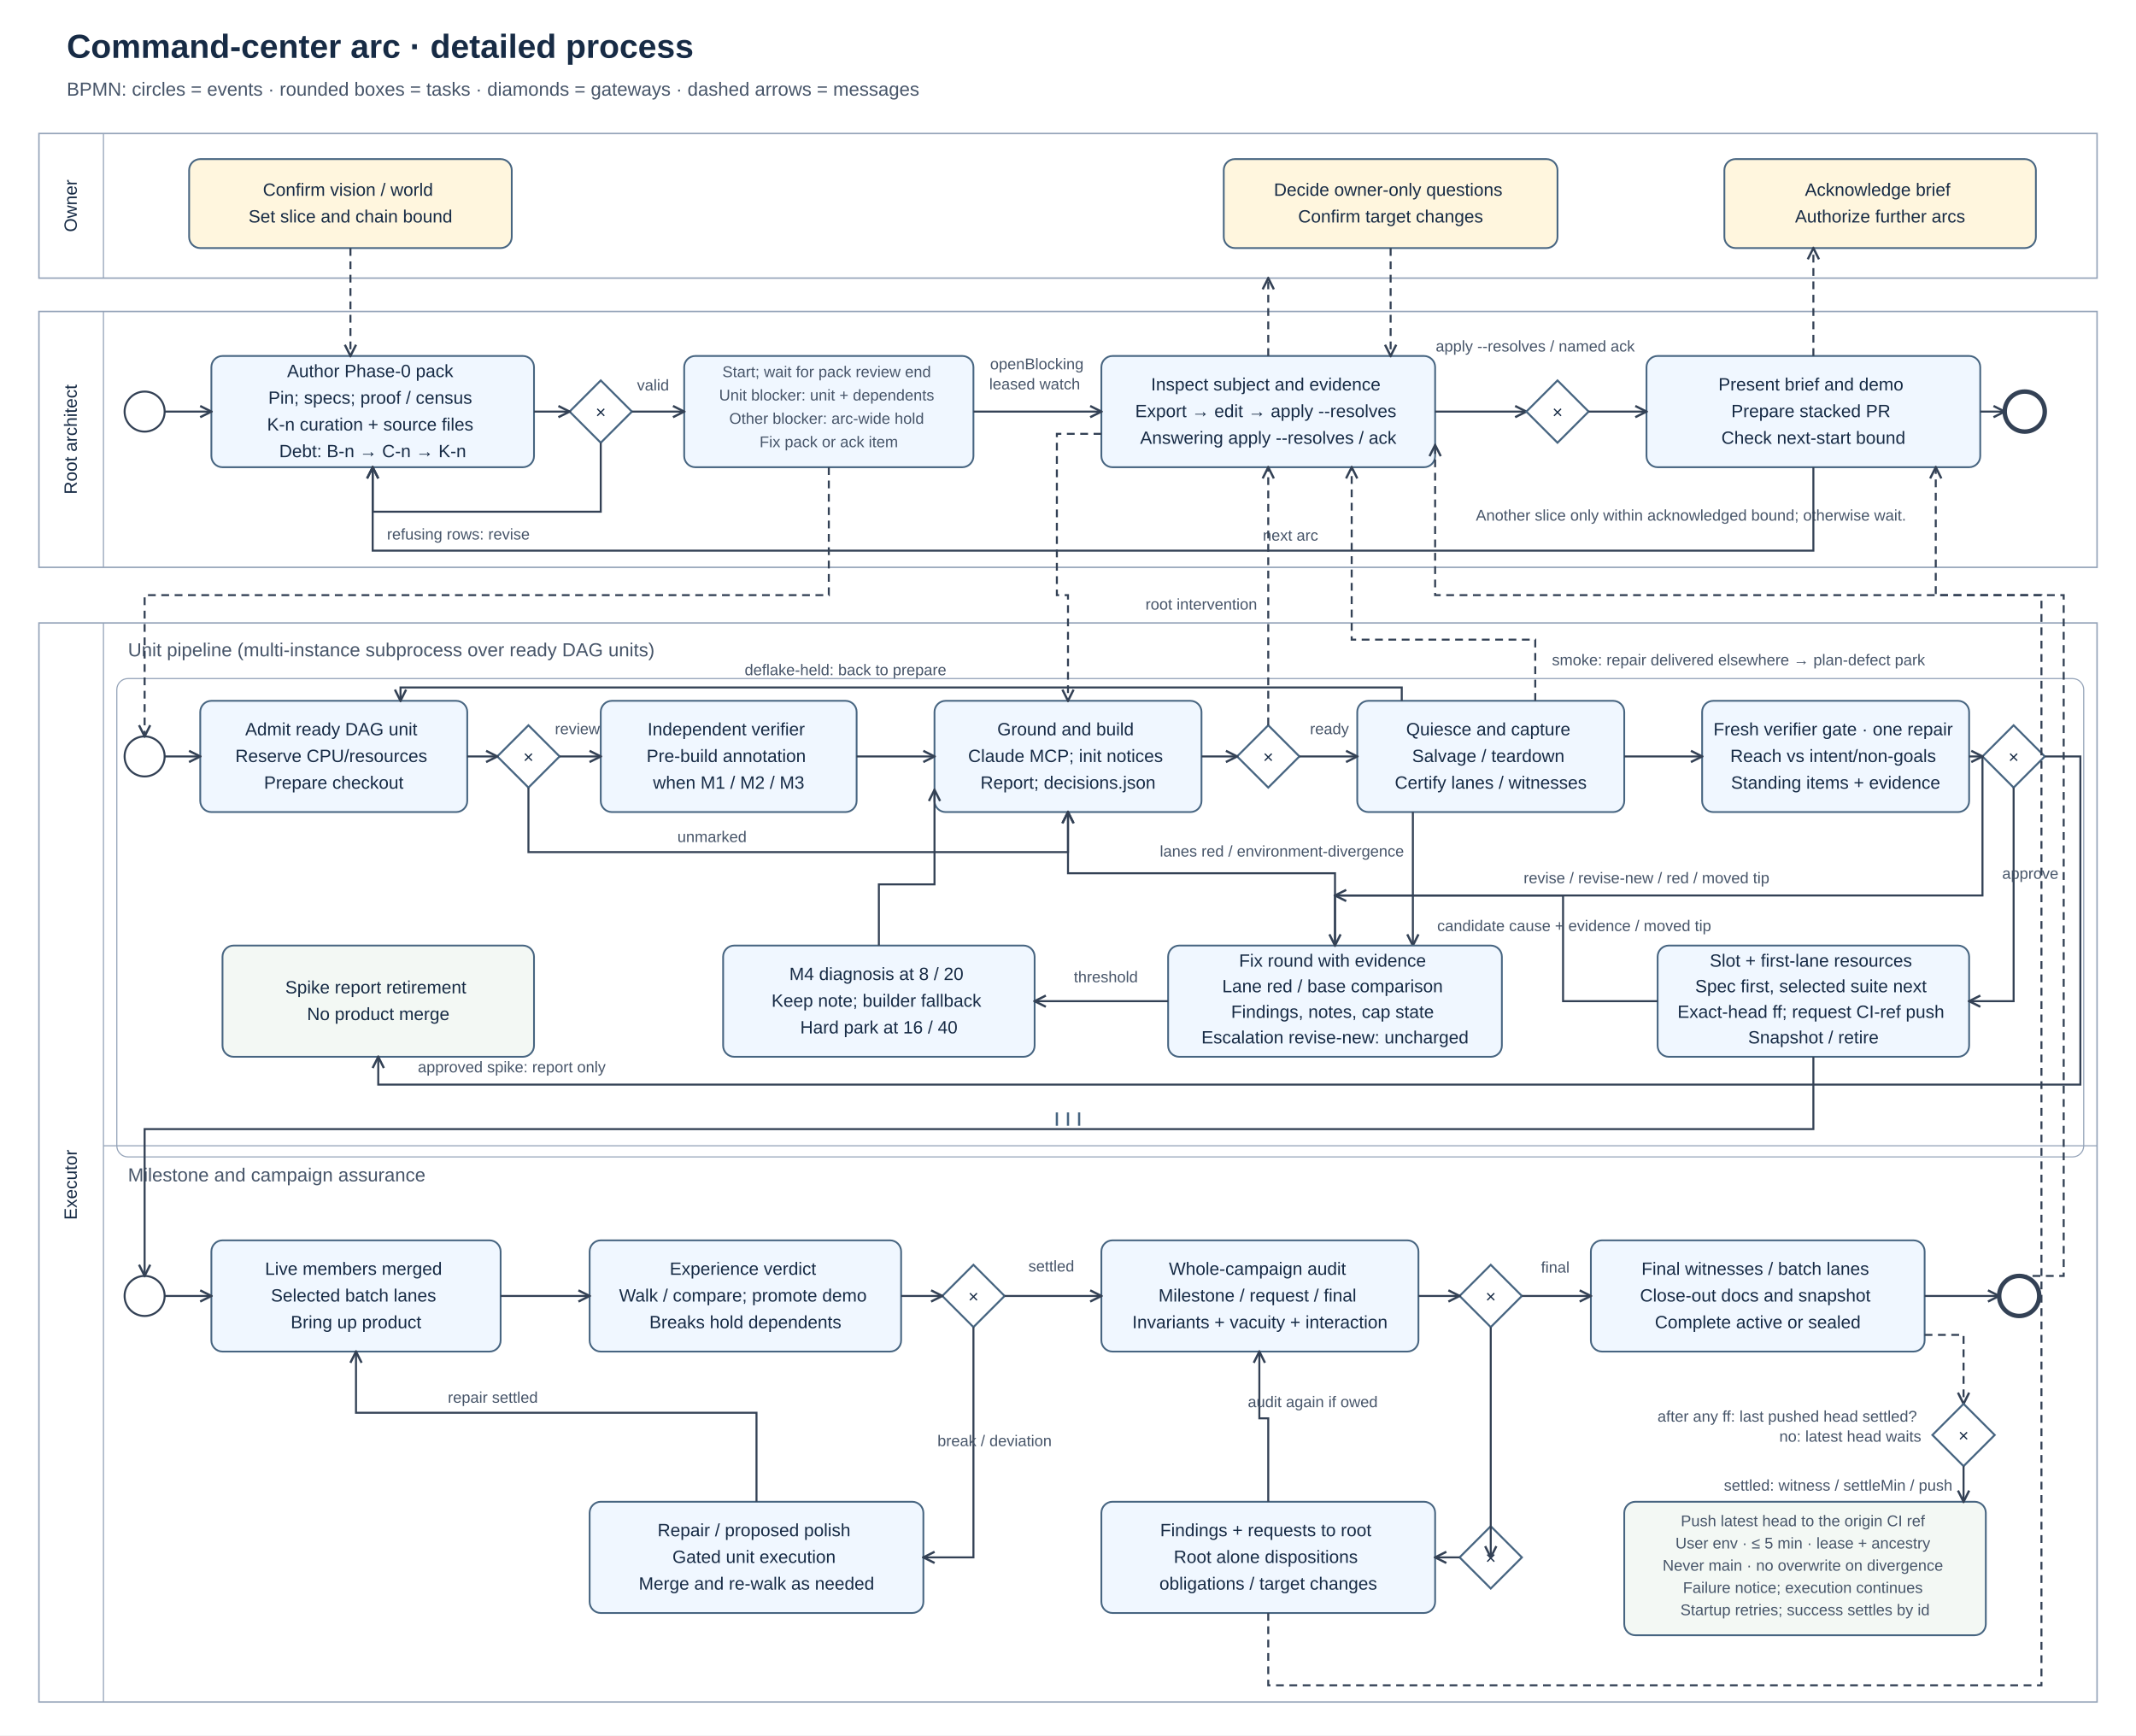
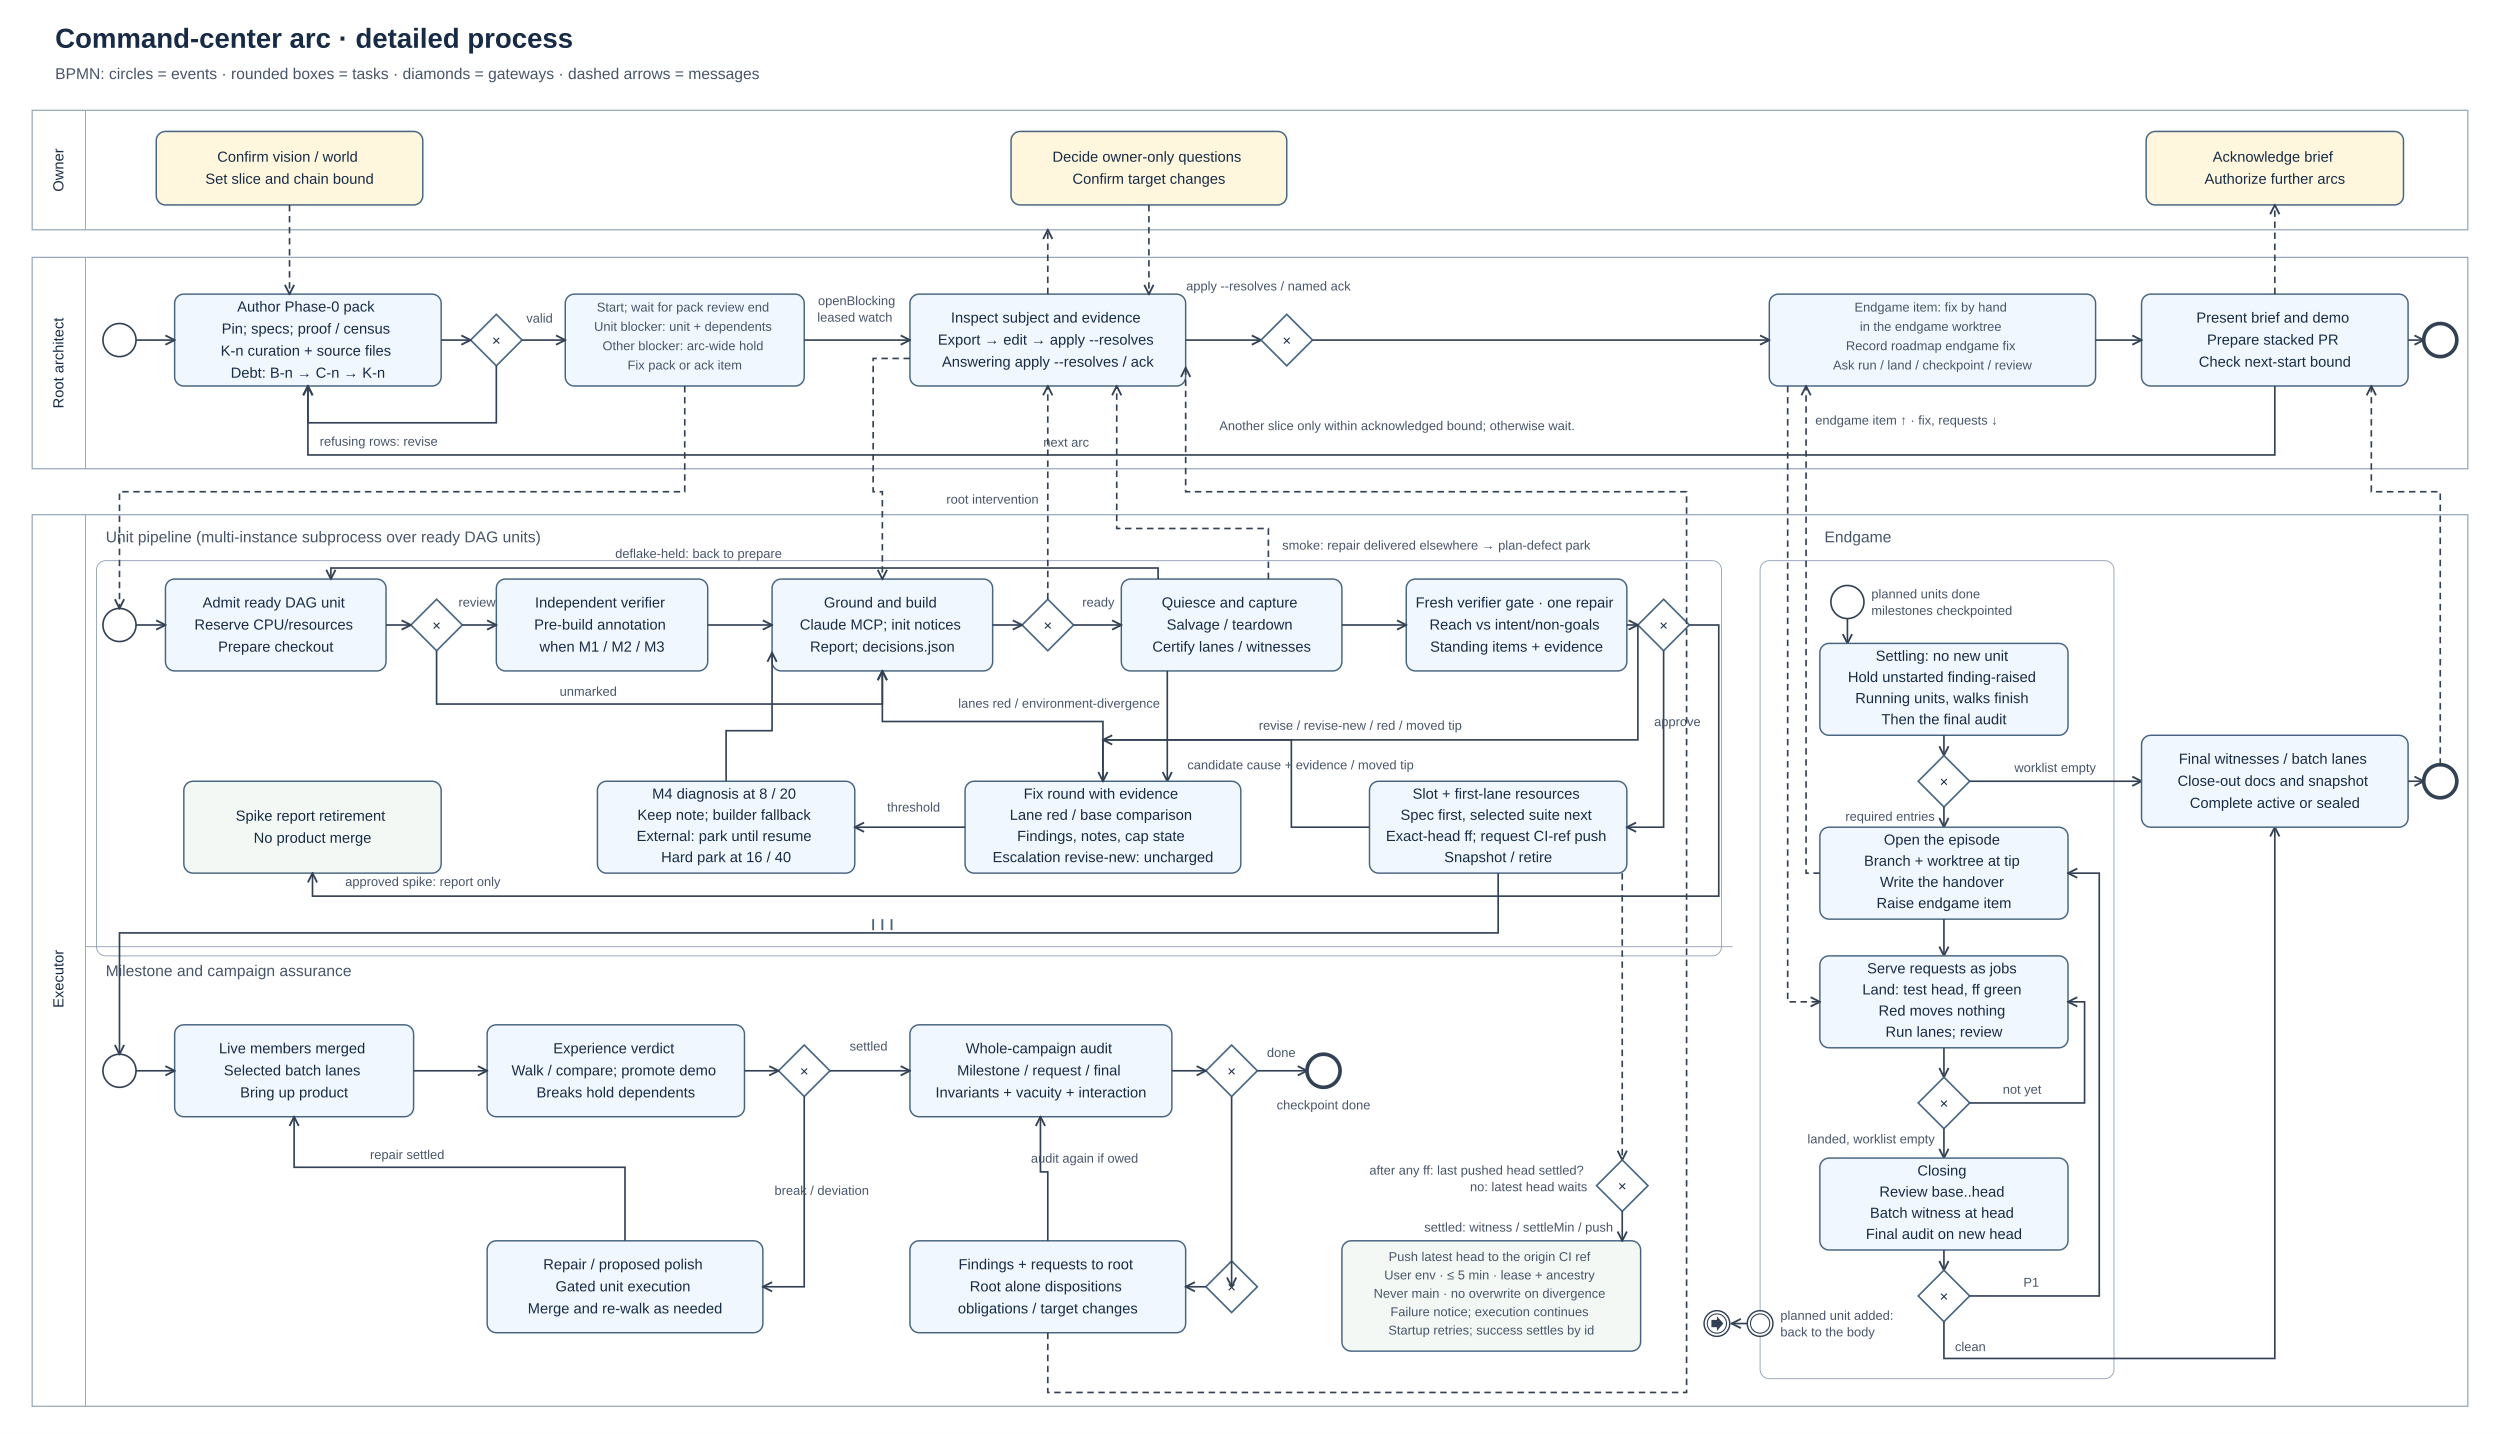
- <svg xmlns="http://www.w3.org/2000/svg" width="1920" height="1560" viewBox="0 0 1920 1560" role="img" aria-labelledby="title desc">
+ <svg xmlns="http://www.w3.org/2000/svg" width="2720" height="1560" viewBox="0 0 2720 1560" role="img" aria-labelledby="title desc">
  <defs>
    <marker id="arrow" viewBox="0 0 10 10" refX="9" refY="5" markerWidth="7" markerHeight="7" orient="auto-start-reverse">
      <path d="M 1 1 L 9 5 L 1 9" fill="none" stroke="#334155" stroke-width="1.6" />
    </marker>
  </defs>
  <style>text{font-family:Arial,Helvetica,sans-serif;fill:#172b45} .title{font-size:30px;font-weight:700}.sub{font-size:17px;fill:#475569}.label{font-size:16px}.small{font-size:14px;fill:#475569}.task{stroke:#476581;stroke-width:1.6}.edge{fill:none;stroke:#334155;stroke-width:1.8;marker-end:url(#arrow)}.msg{stroke-dasharray:7 5}.pool{fill:#fff;stroke:#94a3b8;stroke-width:1.3}</style>
-   <rect width="1920" height="1560" fill="#fff" />
+   <rect width="2720" height="1560" fill="#fff" />
  <text x="60" y="52" class="title" text-anchor="start">
    <tspan x="60" dy="0">Command-center arc · detailed process</tspan>
  </text>
  <text x="60" y="86" class="sub" text-anchor="start">
    <tspan x="60" dy="0">BPMN: circles = events · rounded boxes = tasks · diamonds = gateways · dashed arrows = messages</tspan>
  </text>
-   <rect x="35" y="120" width="1850" height="130" class="pool" />
+   <rect x="35" y="120" width="2650" height="130" class="pool" />
  <path d="M93 120V250" stroke="#94a3b8" />
  <text transform="translate(69 185.0) rotate(-90)" text-anchor="middle" class="label">Owner</text>
-   <rect x="35" y="280" width="1850" height="230" class="pool" />
+   <rect x="35" y="280" width="2650" height="230" class="pool" />
  <path d="M93 280V510" stroke="#94a3b8" />
  <text transform="translate(69 395.0) rotate(-90)" text-anchor="middle" class="label">Root architect</text>
-   <rect x="35" y="560" width="1850" height="970" class="pool" />
+   <rect x="35" y="560" width="2650" height="970" class="pool" />
  <path d="M93 560V1530" stroke="#94a3b8" />
  <text transform="translate(69 1065.0) rotate(-90)" text-anchor="middle" class="label">Executor</text>
  <rect x="170" y="143" width="290" height="80" rx="10" fill="#fff6de" class="task" />
  <text x="315.0" y="176.0" class="label" text-anchor="middle">
    <tspan x="315.0" dy="0">Confirm vision / world</tspan>
    <tspan x="315.0" dy="24">Set slice and chain bound</tspan>
  </text>
  <rect x="1100" y="143" width="300" height="80" rx="10" fill="#fff6de" class="task" />
  <text x="1250.0" y="176.0" class="label" text-anchor="middle">
    <tspan x="1250.0" dy="0">Decide owner-only questions</tspan>
    <tspan x="1250.0" dy="24">Confirm target changes</tspan>
  </text>
-   <rect x="1550" y="143" width="280" height="80" rx="10" fill="#fff6de" class="task" />
-   <text x="1690.0" y="176.0" class="label" text-anchor="middle">
-     <tspan x="1690.0" dy="0">Acknowledge brief</tspan>
-     <tspan x="1690.0" dy="24">Authorize further arcs</tspan>
+   <rect x="2335" y="143" width="280" height="80" rx="10" fill="#fff6de" class="task" />
+   <text x="2475.0" y="176.0" class="label" text-anchor="middle">
+     <tspan x="2475.0" dy="0">Acknowledge brief</tspan>
+     <tspan x="2475.0" dy="24">Authorize further arcs</tspan>
  </text>
  <circle cx="130" cy="370" r="18" fill="#fff" stroke="#334155" stroke-width="1.8" />
  <rect x="190" y="320" width="290" height="100" rx="10" fill="#f0f7ff" class="task" />
  <text x="335.0" y="339.0" class="label" text-anchor="middle">
    <tspan x="335.0" dy="0">Author Phase-0 pack</tspan>
    <tspan x="335.0" dy="24">Pin; specs; proof / census</tspan>
    <tspan x="335.0" dy="24">K-n curation + source files</tspan>
    <tspan x="335.0" dy="24">Debt: B-n → C-n → K-n</tspan>
  </text>
  <path d="M540 342L568 370L540 398L512 370Z" fill="#fff" stroke="#476581" stroke-width="1.8" />
  <text x="540" y="376" class="label" text-anchor="middle">
    <tspan x="540" dy="0">×</tspan>
  </text>
  <rect x="615" y="320" width="260" height="100" rx="10" fill="#f0f7ff" class="task" />
  <text x="745.0" y="339" class="small" text-anchor="middle">
    <tspan x="745.0" dy="0">Start; wait for pack review end</tspan>
    <tspan x="745.0" dy="21">Unit blocker: unit + dependents</tspan>
    <tspan x="745.0" dy="21">Other blocker: arc-wide hold</tspan>
    <tspan x="745.0" dy="21">Fix pack or ack item</tspan>
  </text>
  <rect x="990" y="320" width="300" height="100" rx="10" fill="#f0f7ff" class="task" />
  <text x="1140.0" y="351.0" class="label" text-anchor="middle">
    <tspan x="1140.0" dy="0">Inspect subject and evidence</tspan>
    <tspan x="1140.0" dy="24">Export → edit → apply --resolves</tspan>
    <tspan x="1140.0" dy="24">Answering apply --resolves / ack</tspan>
  </text>
-   <rect x="1480" y="320" width="300" height="100" rx="10" fill="#f0f7ff" class="task" />
-   <text x="1630.0" y="351.0" class="label" text-anchor="middle">
-     <tspan x="1630.0" dy="0">Present brief and demo</tspan>
-     <tspan x="1630.0" dy="24">Prepare stacked PR</tspan>
-     <tspan x="1630.0" dy="24">Check next-start bound</tspan>
-   </text>
-   <circle cx="1820" cy="370" r="18" fill="#fff" stroke="#334155" stroke-width="4" />
+   <rect x="1925" y="320" width="355" height="100" rx="10" fill="#f0f7ff" class="task" />
+   <text x="2102.5" y="339" class="small" text-anchor="middle">
+     <tspan x="2102.5" dy="0">Endgame item: fix by hand</tspan>
+     <tspan x="2102.5" dy="21">in the endgame worktree</tspan>
+     <tspan x="2102.5" dy="21">Record roadmap endgame fix</tspan>
+     <tspan x="2102.5" dy="21">Ask run / land / checkpoint / review</tspan>
+   </text>
+   <rect x="2330" y="320" width="290" height="100" rx="10" fill="#f0f7ff" class="task" />
+   <text x="2475.0" y="351.0" class="label" text-anchor="middle">
+     <tspan x="2475.0" dy="0">Present brief and demo</tspan>
+     <tspan x="2475.0" dy="24">Prepare stacked PR</tspan>
+     <tspan x="2475.0" dy="24">Check next-start bound</tspan>
+   </text>
+   <circle cx="2655" cy="370" r="18" fill="#fff" stroke="#334155" stroke-width="4" />
  <polyline points="148,370 190,370" class="edge" />
  <polyline points="480,370 512,370" class="edge" />
  <polyline points="568,370 615,370" class="edge" />
  <text x="587" y="351" class="small" text-anchor="middle">
    <tspan x="587" dy="0">valid</tspan>
  </text>
  <polyline points="540,398 540,460 335,460 335,420" class="edge" />
  <text x="412" y="485" class="small" text-anchor="middle">
    <tspan x="412" dy="0">refusing rows: revise</tspan>
  </text>
  <polyline points="875,370 990,370" class="edge" />
  <text x="932" y="350" class="small" text-anchor="middle">
    <tspan x="932" dy="0">leased watch</tspan>
    <tspan x="932" dy="-18">openBlocking</tspan>
  </text>
  <polyline points="1290,370 1372,370" class="edge" />
  <text x="1380" y="316" class="small" text-anchor="middle">
    <tspan x="1380" dy="0">apply --resolves / named ack</tspan>
  </text>
  <path d="M1400 342L1428 370L1400 398L1372 370Z" fill="#fff" stroke="#476581" stroke-width="1.8" />
  <text x="1400" y="376" class="label" text-anchor="middle">
    <tspan x="1400" dy="0">×</tspan>
  </text>
-   <polyline points="1428,370 1480,370" class="edge" />
-   <polyline points="1780,370 1802,370" class="edge" />
+   <polyline points="1428,370 1925,370" class="edge" />
+   <polyline points="2280,370 2330,370" class="edge" />
+   <polyline points="2620,370 2637,370" class="edge" />
  <polyline points="315,223 315,320" class="edge msg" />
  <polyline points="1140,320 1140,250" class="edge msg" />
  <polyline points="1250,223 1250,320" class="edge msg" />
-   <polyline points="1630,320 1630,223" class="edge msg" />
+   <polyline points="2475,320 2475,223" class="edge msg" />
  <text x="1520" y="468" class="small" text-anchor="middle">
    <tspan x="1520" dy="0">Another slice only within acknowledged bound; otherwise wait.</tspan>
  </text>
-   <polyline points="1630,420 1630,495 335,495 335,420" class="edge" />
+   <polyline points="2475,420 2475,495 335,495 335,420" class="edge" />
  <text x="1160" y="486" class="small" text-anchor="middle">
    <tspan x="1160" dy="0">next arc</tspan>
  </text>
  <path d="M93 1030H1885" stroke="#94a3b8" />
  <text x="115" y="590" class="sub" text-anchor="start">
    <tspan x="115" dy="0">Unit pipeline (multi-instance subprocess over ready DAG units)</tspan>
  </text>
  <rect x="105" y="610" width="1768" height="430" rx="10" fill="none" stroke="#94a3b8" />
  <path d="M950 1000v12 M960 1000v12 M970 1000v12" stroke="#476581" stroke-width="2" />
  <circle cx="130" cy="680" r="18" fill="#fff" stroke="#334155" stroke-width="1.8" />
  <rect x="180" y="630" width="240" height="100" rx="10" fill="#f0f7ff" class="task" />
  <text x="300.0" y="661.0" class="label" text-anchor="middle">
    <tspan x="300.0" dy="0">Admit ready DAG unit</tspan>
    <tspan x="300.0" dy="24">Reserve CPU/resources</tspan>
    <tspan x="300.0" dy="24">Prepare checkout</tspan>
  </text>
  <path d="M475 652L503 680L475 708L447 680Z" fill="#fff" stroke="#476581" stroke-width="1.8" />
  <text x="475" y="686" class="label" text-anchor="middle">
    <tspan x="475" dy="0">×</tspan>
  </text>
  <rect x="540" y="630" width="230" height="100" rx="10" fill="#f0f7ff" class="task" />
  <text x="655.0" y="661.0" class="label" text-anchor="middle">
    <tspan x="655.0" dy="0">Independent verifier</tspan>
    <tspan x="655.0" dy="24">Pre-build annotation</tspan>
    <tspan x="655.0" dy="24">when M1 / M2 / M3</tspan>
  </text>
  <rect x="840" y="630" width="240" height="100" rx="10" fill="#f0f7ff" class="task" />
  <text x="960.0" y="661.0" class="label" text-anchor="middle">
    <tspan x="960.0" dy="0">Ground and build</tspan>
    <tspan x="960.0" dy="24">Claude MCP; init notices</tspan>
    <tspan x="960.0" dy="24">Report; decisions.json</tspan>
  </text>
  <path d="M1140 652L1168 680L1140 708L1112 680Z" fill="#fff" stroke="#476581" stroke-width="1.8" />
  <text x="1140" y="686" class="label" text-anchor="middle">
    <tspan x="1140" dy="0">×</tspan>
  </text>
  <rect x="1220" y="630" width="240" height="100" rx="10" fill="#f0f7ff" class="task" />
  <text x="1340.0" y="661.0" class="label" text-anchor="middle">
    <tspan x="1340.0" dy="0">Quiesce and capture</tspan>
    <tspan x="1340.0" dy="24">Salvage / teardown</tspan>
    <tspan x="1340.0" dy="24">Certify lanes / witnesses</tspan>
  </text>
  <rect x="1530" y="630" width="240" height="100" rx="10" fill="#f0f7ff" class="task" />
  <text x="1650.0" y="661.0" class="label" text-anchor="middle">
    <tspan x="1650.0" dy="0">Fresh verifier gate · one repair</tspan>
    <tspan x="1650.0" dy="24">Reach vs intent/non-goals</tspan>
    <tspan x="1650.0" dy="24">Standing items + evidence</tspan>
  </text>
  <polyline points="148,680 180,680" class="edge" />
  <polyline points="420,680 447,680" class="edge" />
  <polyline points="503,680 540,680" class="edge" />
  <text x="519" y="660" class="small" text-anchor="middle">
    <tspan x="519" dy="0">review</tspan>
  </text>
  <polyline points="770,680 840,680" class="edge" />
  <polyline points="475,708 475,766 960,766 960,730" class="edge" />
  <text x="640" y="757" class="small" text-anchor="middle">
    <tspan x="640" dy="0">unmarked</tspan>
  </text>
  <polyline points="1080,680 1112,680" class="edge" />
  <polyline points="1168,680 1220,680" class="edge" />
  <text x="1195" y="660" class="small" text-anchor="middle">
    <tspan x="1195" dy="0">ready</tspan>
  </text>
  <polyline points="1460,680 1530,680" class="edge" />
  <polyline points="1260,630 1260,618 360,618 360,630" class="edge" />
  <text x="760" y="607" class="small" text-anchor="middle">
    <tspan x="760" dy="0">deflake-held: back to prepare</tspan>
  </text>
  <polyline points="1270,730 1270,850" class="edge" />
  <text x="1262" y="770" class="small" text-anchor="end">
    <tspan x="1262" dy="0">lanes red / environment-divergence</tspan>
  </text>
  <polyline points="1380,630 1380,575 1215,575 1215,420" class="edge msg" />
  <text x="1395" y="598" class="small" text-anchor="start">
    <tspan x="1395" dy="0">smoke: repair delivered elsewhere → plan-defect park</tspan>
  </text>
  <polyline points="745,420 745,535 130,535 130,662" class="edge msg" />
  <path d="M1810 652L1838 680L1810 708L1782 680Z" fill="#fff" stroke="#476581" stroke-width="1.8" />
  <text x="1810" y="686" class="label" text-anchor="middle">
    <tspan x="1810" dy="0">×</tspan>
  </text>
  <polyline points="1770,680 1782,680" class="edge" />
  <rect x="1490" y="850" width="280" height="100" rx="10" fill="#f0f7ff" class="task" />
  <text x="1630.0" y="869" class="label" text-anchor="middle">
    <tspan x="1630.0" dy="0">Slot + first-lane resources</tspan>
    <tspan x="1630.0" dy="23">Spec first, selected suite next</tspan>
    <tspan x="1630.0" dy="23">Exact-head ff; request CI-ref push</tspan>
    <tspan x="1630.0" dy="23">Snapshot / retire</tspan>
  </text>
  <polyline points="1810,708 1810,900 1770,900" class="edge" />
  <text x="1825" y="790" class="small" text-anchor="middle">
    <tspan x="1825" dy="0">approve</tspan>
  </text>
  <rect x="1050" y="850" width="300" height="100" rx="10" fill="#f0f7ff" class="task" />
  <text x="1200.0" y="869" class="label" text-anchor="middle">
    <tspan x="1200.0" dy="0">Fix round with evidence</tspan>
    <tspan x="1200.0" dy="23">Lane red / base comparison</tspan>
    <tspan x="1200.0" dy="23">Findings, notes, cap state</tspan>
    <tspan x="1200.0" dy="23">Escalation revise-new: uncharged</tspan>
  </text>
  <rect x="650" y="850" width="280" height="100" rx="10" fill="#f0f7ff" class="task" />
-   <text x="790.0" y="881.0" class="label" text-anchor="middle">
+   <text x="790.0" y="869" class="label" text-anchor="middle">
    <tspan x="790.0" dy="0">M4 diagnosis at 8 / 20</tspan>
-     <tspan x="790.0" dy="24">Keep note; builder fallback</tspan>
-     <tspan x="790.0" dy="24">Hard park at 16 / 40</tspan>
+     <tspan x="790.0" dy="23">Keep note; builder fallback</tspan>
+     <tspan x="790.0" dy="23">External: park until resume</tspan>
+     <tspan x="790.0" dy="23">Hard park at 16 / 40</tspan>
  </text>
  <rect x="200" y="850" width="280" height="100" rx="10" fill="#f3f8f4" class="task" />
  <text x="340.0" y="893.0" class="label" text-anchor="middle">
    <tspan x="340.0" dy="0">Spike report retirement</tspan>
    <tspan x="340.0" dy="24">No product merge</tspan>
  </text>
  <polyline points="1782,680 1782,805 1200,805 1200,850" class="edge" />
  <text x="1480" y="794" class="small" text-anchor="middle">
    <tspan x="1480" dy="0">revise / revise-new / red / moved tip</tspan>
  </text>
  <polyline points="1200,850 1200,785 960,785 960,730" class="edge" />
  <polyline points="1050,900 930,900" class="edge" />
  <text x="994" y="883" class="small" text-anchor="middle">
    <tspan x="994" dy="0">threshold</tspan>
  </text>
  <polyline points="790,850 790,795 840,795 840,710" class="edge" />
  <polyline points="1838,680 1870,680 1870,975 340,975 340,950" class="edge" />
  <text x="460" y="964" class="small" text-anchor="middle">
    <tspan x="460" dy="0">approved spike: report only</tspan>
  </text>
  <polyline points="1490,900 1405,900 1405,805 1200,805" class="edge" />
  <text x="1415" y="837" class="small" text-anchor="middle">
    <tspan x="1415" dy="0">candidate cause + evidence / moved tip</tspan>
  </text>
  <polyline points="1140,652 1140,535 1140,420" class="edge msg" />
  <text x="1130" y="548" class="small" text-anchor="end">
    <tspan x="1130" dy="0">root intervention</tspan>
  </text>
  <polyline points="990,390 950,390 950,535 960,535 960,630" class="edge msg" />
  <text x="115" y="1062" class="sub" text-anchor="start">
    <tspan x="115" dy="0">Milestone and campaign assurance</tspan>
  </text>
  <circle cx="130" cy="1165" r="18" fill="#fff" stroke="#334155" stroke-width="1.8" />
  <rect x="190" y="1115" width="260" height="100" rx="10" fill="#f0f7ff" class="task" />
  <text x="320.0" y="1146.0" class="label" text-anchor="middle">
    <tspan x="320.0" dy="0">Live members merged</tspan>
    <tspan x="320.0" dy="24">Selected batch lanes</tspan>
    <tspan x="320.0" dy="24">Bring up product</tspan>
  </text>
  <rect x="530" y="1115" width="280" height="100" rx="10" fill="#f0f7ff" class="task" />
  <text x="670.0" y="1146.0" class="label" text-anchor="middle">
    <tspan x="670.0" dy="0">Experience verdict</tspan>
    <tspan x="670.0" dy="24">Walk / compare; promote demo</tspan>
    <tspan x="670.0" dy="24">Breaks hold dependents</tspan>
  </text>
  <path d="M875 1137L903 1165L875 1193L847 1165Z" fill="#fff" stroke="#476581" stroke-width="1.8" />
  <text x="875" y="1171" class="label" text-anchor="middle">
    <tspan x="875" dy="0">×</tspan>
  </text>
  <rect x="990" y="1115" width="285" height="100" rx="10" fill="#f0f7ff" class="task" />
  <text x="1132.5" y="1146.0" class="label" text-anchor="middle">
    <tspan x="1132.5" dy="0">Whole-campaign audit</tspan>
    <tspan x="1132.5" dy="24">Milestone / request / final</tspan>
    <tspan x="1132.5" dy="24">Invariants + vacuity + interaction</tspan>
  </text>
  <path d="M1340 1137L1368 1165L1340 1193L1312 1165Z" fill="#fff" stroke="#476581" stroke-width="1.8" />
  <text x="1340" y="1171" class="label" text-anchor="middle">
    <tspan x="1340" dy="0">×</tspan>
  </text>
-   <rect x="1430" y="1115" width="300" height="100" rx="10" fill="#f0f7ff" class="task" />
-   <text x="1580.0" y="1146.0" class="label" text-anchor="middle">
-     <tspan x="1580.0" dy="0">Final witnesses / batch lanes</tspan>
-     <tspan x="1580.0" dy="24">Close-out docs and snapshot</tspan>
-     <tspan x="1580.0" dy="24">Complete active or sealed</tspan>
-   </text>
-   <circle cx="1815" cy="1165" r="18" fill="#fff" stroke="#334155" stroke-width="4" />
+   <circle cx="1440" cy="1165" r="18" fill="#fff" stroke="#334155" stroke-width="4" />
+   <text x="1440" y="1207" class="small" text-anchor="middle">
+     <tspan x="1440" dy="0">checkpoint done</tspan>
+   </text>
  <rect x="1460" y="1350" width="325" height="120" rx="10" fill="#f3f8f4" class="task" />
  <text x="1622.5" y="1372" class="small" text-anchor="middle">
    <tspan x="1622.5" dy="0">Push latest head to the origin CI ref</tspan>
    <tspan x="1622.5" dy="20">User env · ≤ 5 min · lease + ancestry</tspan>
    <tspan x="1622.5" dy="20">Never main · no overwrite on divergence</tspan>
    <tspan x="1622.5" dy="20">Failure notice; execution continues</tspan>
    <tspan x="1622.5" dy="20">Startup retries; success settles by id</tspan>
  </text>
-   <polyline points="1730,1200 1765,1200 1765,1262" class="edge msg" />
+   <polyline points="1765,950 1765,1262" class="edge msg" />
  <path d="M1765 1262L1793 1290L1765 1318L1737 1290Z" fill="#fff" stroke="#476581" stroke-width="1.8" />
  <text x="1765" y="1296" class="label" text-anchor="middle">
    <tspan x="1765" dy="0">×</tspan>
  </text>
  <text x="1727" y="1278" class="small" text-anchor="end">
    <tspan x="1727" dy="0">after any ff: last pushed head settled?</tspan>
    <tspan x="1727" dy="18">no: latest head waits</tspan>
  </text>
  <polyline points="1765,1318 1765,1350" class="edge" />
  <text x="1755" y="1340" class="small" text-anchor="end">
    <tspan x="1755" dy="0">settled: witness / settleMin / push</tspan>
  </text>
  <polyline points="1630,950 1630,1015 130,1015 130,1147" class="edge" />
  <polyline points="148,1165 190,1165" class="edge" />
  <polyline points="450,1165 530,1165" class="edge" />
  <polyline points="810,1165 847,1165" class="edge" />
  <polyline points="903,1165 990,1165" class="edge" />
  <text x="945" y="1143" class="small" text-anchor="middle">
    <tspan x="945" dy="0">settled</tspan>
  </text>
  <polyline points="1275,1165 1312,1165" class="edge" />
-   <polyline points="1368,1165 1430,1165" class="edge" />
-   <text x="1398" y="1144" class="small" text-anchor="middle">
-     <tspan x="1398" dy="0">final</tspan>
-   </text>
-   <polyline points="1730,1165 1797,1165" class="edge" />
+   <polyline points="1368,1165 1422,1165" class="edge" />
+   <text x="1394" y="1150" class="small" text-anchor="middle">
+     <tspan x="1394" dy="0">done</tspan>
+   </text>
  <rect x="530" y="1350" width="300" height="100" rx="10" fill="#f0f7ff" class="task" />
  <text x="680.0" y="1381.0" class="label" text-anchor="middle">
    <tspan x="680.0" dy="0">Repair / proposed polish</tspan>
    <tspan x="680.0" dy="24">Gated unit execution</tspan>
    <tspan x="680.0" dy="24">Merge and re-walk as needed</tspan>
  </text>
  <rect x="990" y="1350" width="300" height="100" rx="10" fill="#f0f7ff" class="task" />
  <text x="1140.0" y="1381.0" class="label" text-anchor="middle">
    <tspan x="1140.0" dy="0">Findings + requests to root</tspan>
    <tspan x="1140.0" dy="24">Root alone dispositions</tspan>
    <tspan x="1140.0" dy="24">obligations / target changes</tspan>
  </text>
  <path d="M1340 1372L1368 1400L1340 1428L1312 1400Z" fill="#fff" stroke="#476581" stroke-width="1.8" />
  <text x="1340" y="1406" class="label" text-anchor="middle">
    <tspan x="1340" dy="0">×</tspan>
  </text>
  <polyline points="875,1193 875,1400 830,1400" class="edge" />
  <text x="894" y="1300" class="small" text-anchor="middle">
    <tspan x="894" dy="0">break / deviation</tspan>
  </text>
  <polyline points="680,1350 680,1270 320,1270 320,1215" class="edge" />
  <text x="443" y="1261" class="small" text-anchor="middle">
    <tspan x="443" dy="0">repair settled</tspan>
  </text>
  <polyline points="1340,1193 1340,1400" class="edge" />
  <polyline points="1312,1400 1290,1400" class="edge" />
  <polyline points="1140,1350 1140,1275 1132,1275 1132,1215" class="edge" />
  <text x="1180" y="1265" class="small" text-anchor="middle">
    <tspan x="1180" dy="0">audit again if owed</tspan>
  </text>
  <polyline points="1140,1450 1140,1515 1835,1515 1835,535 1290,535 1290,400" class="edge msg" />
-   <polyline points="1815,1147 1855,1147 1855,535 1740,535 1740,420" class="edge msg" />
+   <text x="1985" y="590" class="sub" text-anchor="start">
+     <tspan x="1985" dy="0">Endgame</tspan>
+   </text>
+   <rect x="1915" y="610" width="385" height="890" rx="10" fill="none" stroke="#94a3b8" />
+   <circle cx="2010" cy="655" r="18" fill="#fff" stroke="#334155" stroke-width="1.8" />
+   <text x="2036" y="651" class="small" text-anchor="start">
+     <tspan x="2036" dy="0">planned units done</tspan>
+   </text>
+   <text x="2036" y="669" class="small" text-anchor="start">
+     <tspan x="2036" dy="0">milestones checkpointed</tspan>
+   </text>
+   <polyline points="2010,673 2010,700" class="edge" />
+   <rect x="1980" y="700" width="270" height="100" rx="10" fill="#f0f7ff" class="task" />
+   <text x="2115.0" y="719" class="label" text-anchor="middle">
+     <tspan x="2115.0" dy="0">Settling: no new unit</tspan>
+     <tspan x="2115.0" dy="23">Hold unstarted finding-raised</tspan>
+     <tspan x="2115.0" dy="23">Running units, walks finish</tspan>
+     <tspan x="2115.0" dy="23">Then the final audit</tspan>
+   </text>
+   <polyline points="2115,800 2115,822" class="edge" />
+   <path d="M2115 822L2143 850L2115 878L2087 850Z" fill="#fff" stroke="#476581" stroke-width="1.8" />
+   <text x="2115" y="856" class="label" text-anchor="middle">
+     <tspan x="2115" dy="0">×</tspan>
+   </text>
+   <polyline points="2143,850 2330,850" class="edge" />
+   <text x="2236" y="840" class="small" text-anchor="middle">
+     <tspan x="2236" dy="0">worklist empty</tspan>
+   </text>
+   <text x="2105" y="893" class="small" text-anchor="end">
+     <tspan x="2105" dy="0">required entries</tspan>
+   </text>
+   <polyline points="2115,878 2115,900" class="edge" />
+   <rect x="1980" y="900" width="270" height="100" rx="10" fill="#f0f7ff" class="task" />
+   <text x="2115.0" y="919" class="label" text-anchor="middle">
+     <tspan x="2115.0" dy="0">Open the episode</tspan>
+     <tspan x="2115.0" dy="23">Branch + worktree at tip</tspan>
+     <tspan x="2115.0" dy="23">Write the handover</tspan>
+     <tspan x="2115.0" dy="23">Raise endgame item</tspan>
+   </text>
+   <polyline points="2115,1000 2115,1040" class="edge" />
+   <rect x="1980" y="1040" width="270" height="100" rx="10" fill="#f0f7ff" class="task" />
+   <text x="2115.0" y="1059" class="label" text-anchor="middle">
+     <tspan x="2115.0" dy="0">Serve requests as jobs</tspan>
+     <tspan x="2115.0" dy="23">Land: test head, ff green</tspan>
+     <tspan x="2115.0" dy="23">Red moves nothing</tspan>
+     <tspan x="2115.0" dy="23">Run lanes; review</tspan>
+   </text>
+   <polyline points="2115,1140 2115,1172" class="edge" />
+   <path d="M2115 1172L2143 1200L2115 1228L2087 1200Z" fill="#fff" stroke="#476581" stroke-width="1.8" />
+   <text x="2115" y="1206" class="label" text-anchor="middle">
+     <tspan x="2115" dy="0">×</tspan>
+   </text>
+   <polyline points="2143,1200 2268,1200 2268,1090 2250,1090" class="edge" />
+   <text x="2200" y="1190" class="small" text-anchor="middle">
+     <tspan x="2200" dy="0">not yet</tspan>
+   </text>
+   <text x="2105" y="1244" class="small" text-anchor="end">
+     <tspan x="2105" dy="0">landed, worklist empty</tspan>
+   </text>
+   <polyline points="2115,1228 2115,1260" class="edge" />
+   <rect x="1980" y="1260" width="270" height="100" rx="10" fill="#f0f7ff" class="task" />
+   <text x="2115.0" y="1279" class="label" text-anchor="middle">
+     <tspan x="2115.0" dy="0">Closing</tspan>
+     <tspan x="2115.0" dy="23">Review base..head</tspan>
+     <tspan x="2115.0" dy="23">Batch witness at head</tspan>
+     <tspan x="2115.0" dy="23">Final audit on new head</tspan>
+   </text>
+   <polyline points="2115,1360 2115,1382" class="edge" />
+   <path d="M2115 1382L2143 1410L2115 1438L2087 1410Z" fill="#fff" stroke="#476581" stroke-width="1.8" />
+   <text x="2115" y="1416" class="label" text-anchor="middle">
+     <tspan x="2115" dy="0">×</tspan>
+   </text>
+   <polyline points="2143,1410 2284,1410 2284,950 2250,950" class="edge" />
+   <text x="2210" y="1400" class="small" text-anchor="middle">
+     <tspan x="2210" dy="0">P1</tspan>
+   </text>
+   <polyline points="2115,1438 2115,1478 2475,1478 2475,900" class="edge" />
+   <text x="2127" y="1470" class="small" text-anchor="start">
+     <tspan x="2127" dy="0">clean</tspan>
+   </text>
+   <polyline points="1980,950 1965,950 1965,420" class="edge msg" />
+   <polyline points="1945,420 1945,1090 1980,1090" class="edge msg" />
+   <text x="1975" y="462" class="small" text-anchor="start">
+     <tspan x="1975" dy="0">endgame item ↑ · fix, requests ↓</tspan>
+   </text>
+   <circle cx="1915" cy="1440" r="14" fill="#fff" stroke="#334155" stroke-width="1.6" />
+   <circle cx="1915" cy="1440" r="10.5" fill="none" stroke="#334155" stroke-width="1.2" />
+   <polyline points="1901,1440 1884,1440" class="edge" />
+   <circle cx="1868" cy="1440" r="14" fill="#fff" stroke="#334155" stroke-width="1.6" />
+   <circle cx="1868" cy="1440" r="10.5" fill="none" stroke="#334155" stroke-width="1.2" />
+   <path d="M1862 1436h6v-4l7 8-7 8v-4h-6z" fill="#334155" />
+   <text x="1937" y="1436" class="small" text-anchor="start">
+     <tspan x="1937" dy="0">planned unit added:</tspan>
+   </text>
+   <text x="1937" y="1454" class="small" text-anchor="start">
+     <tspan x="1937" dy="0">back to the body</tspan>
+   </text>
+   <rect x="2330" y="800" width="290" height="100" rx="10" fill="#f0f7ff" class="task" />
+   <text x="2475.0" y="831" class="label" text-anchor="middle">
+     <tspan x="2475.0" dy="0">Final witnesses / batch lanes</tspan>
+     <tspan x="2475.0" dy="24">Close-out docs and snapshot</tspan>
+     <tspan x="2475.0" dy="24">Complete active or sealed</tspan>
+   </text>
+   <circle cx="2655" cy="850" r="18" fill="#fff" stroke="#334155" stroke-width="4" />
+   <polyline points="2620,850 2637,850" class="edge" />
+   <polyline points="2655,832 2655,535 2580,535 2580,420" class="edge msg" />
</svg>
